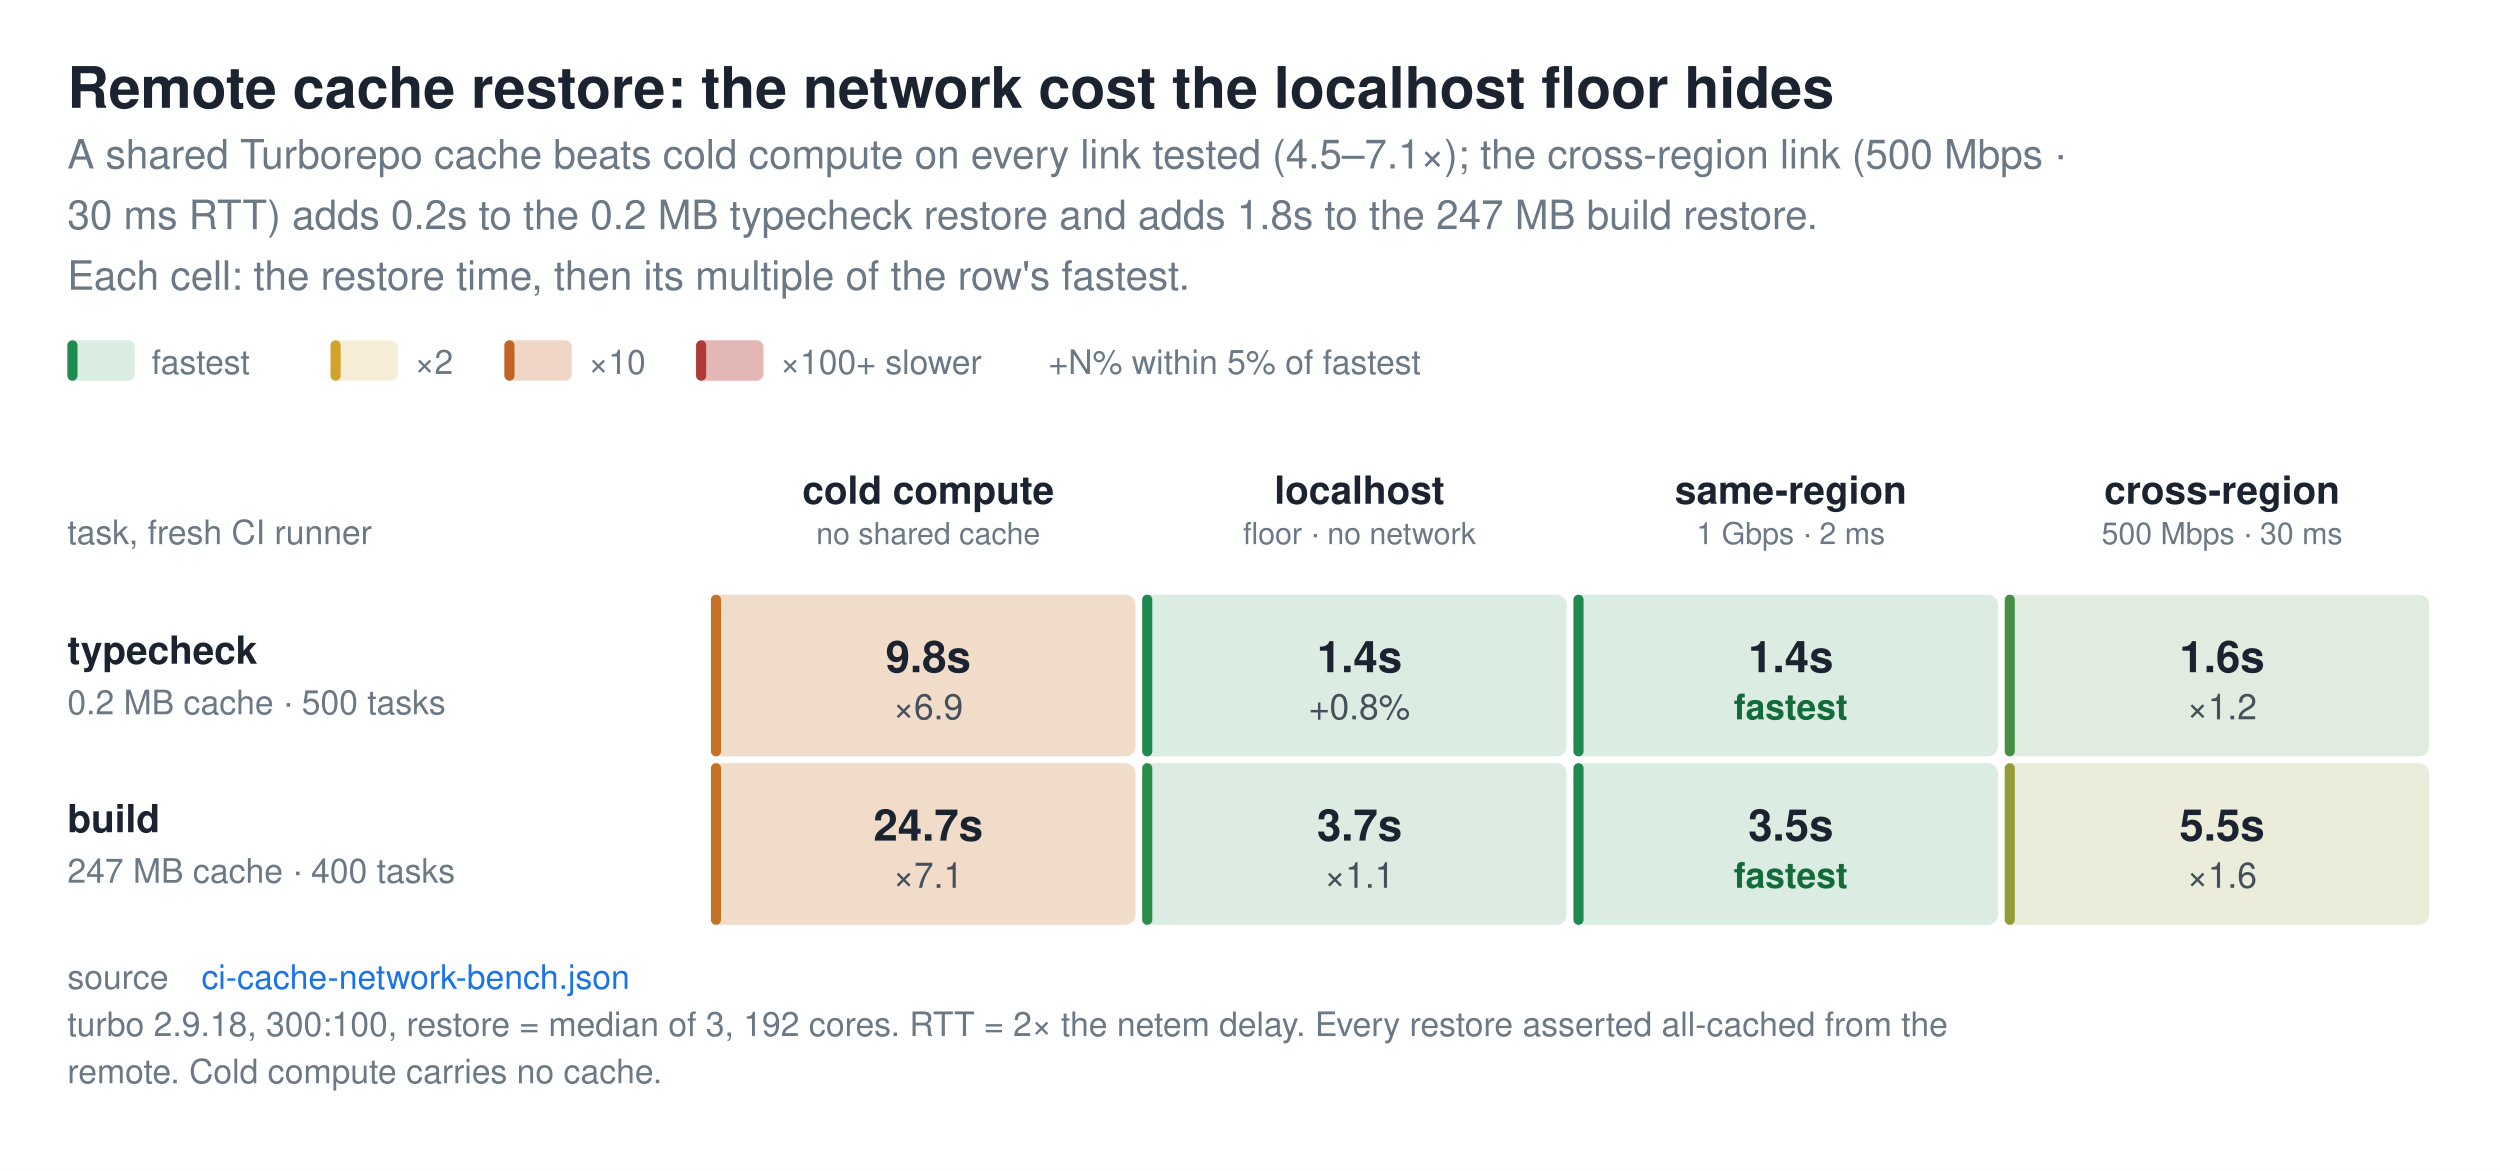
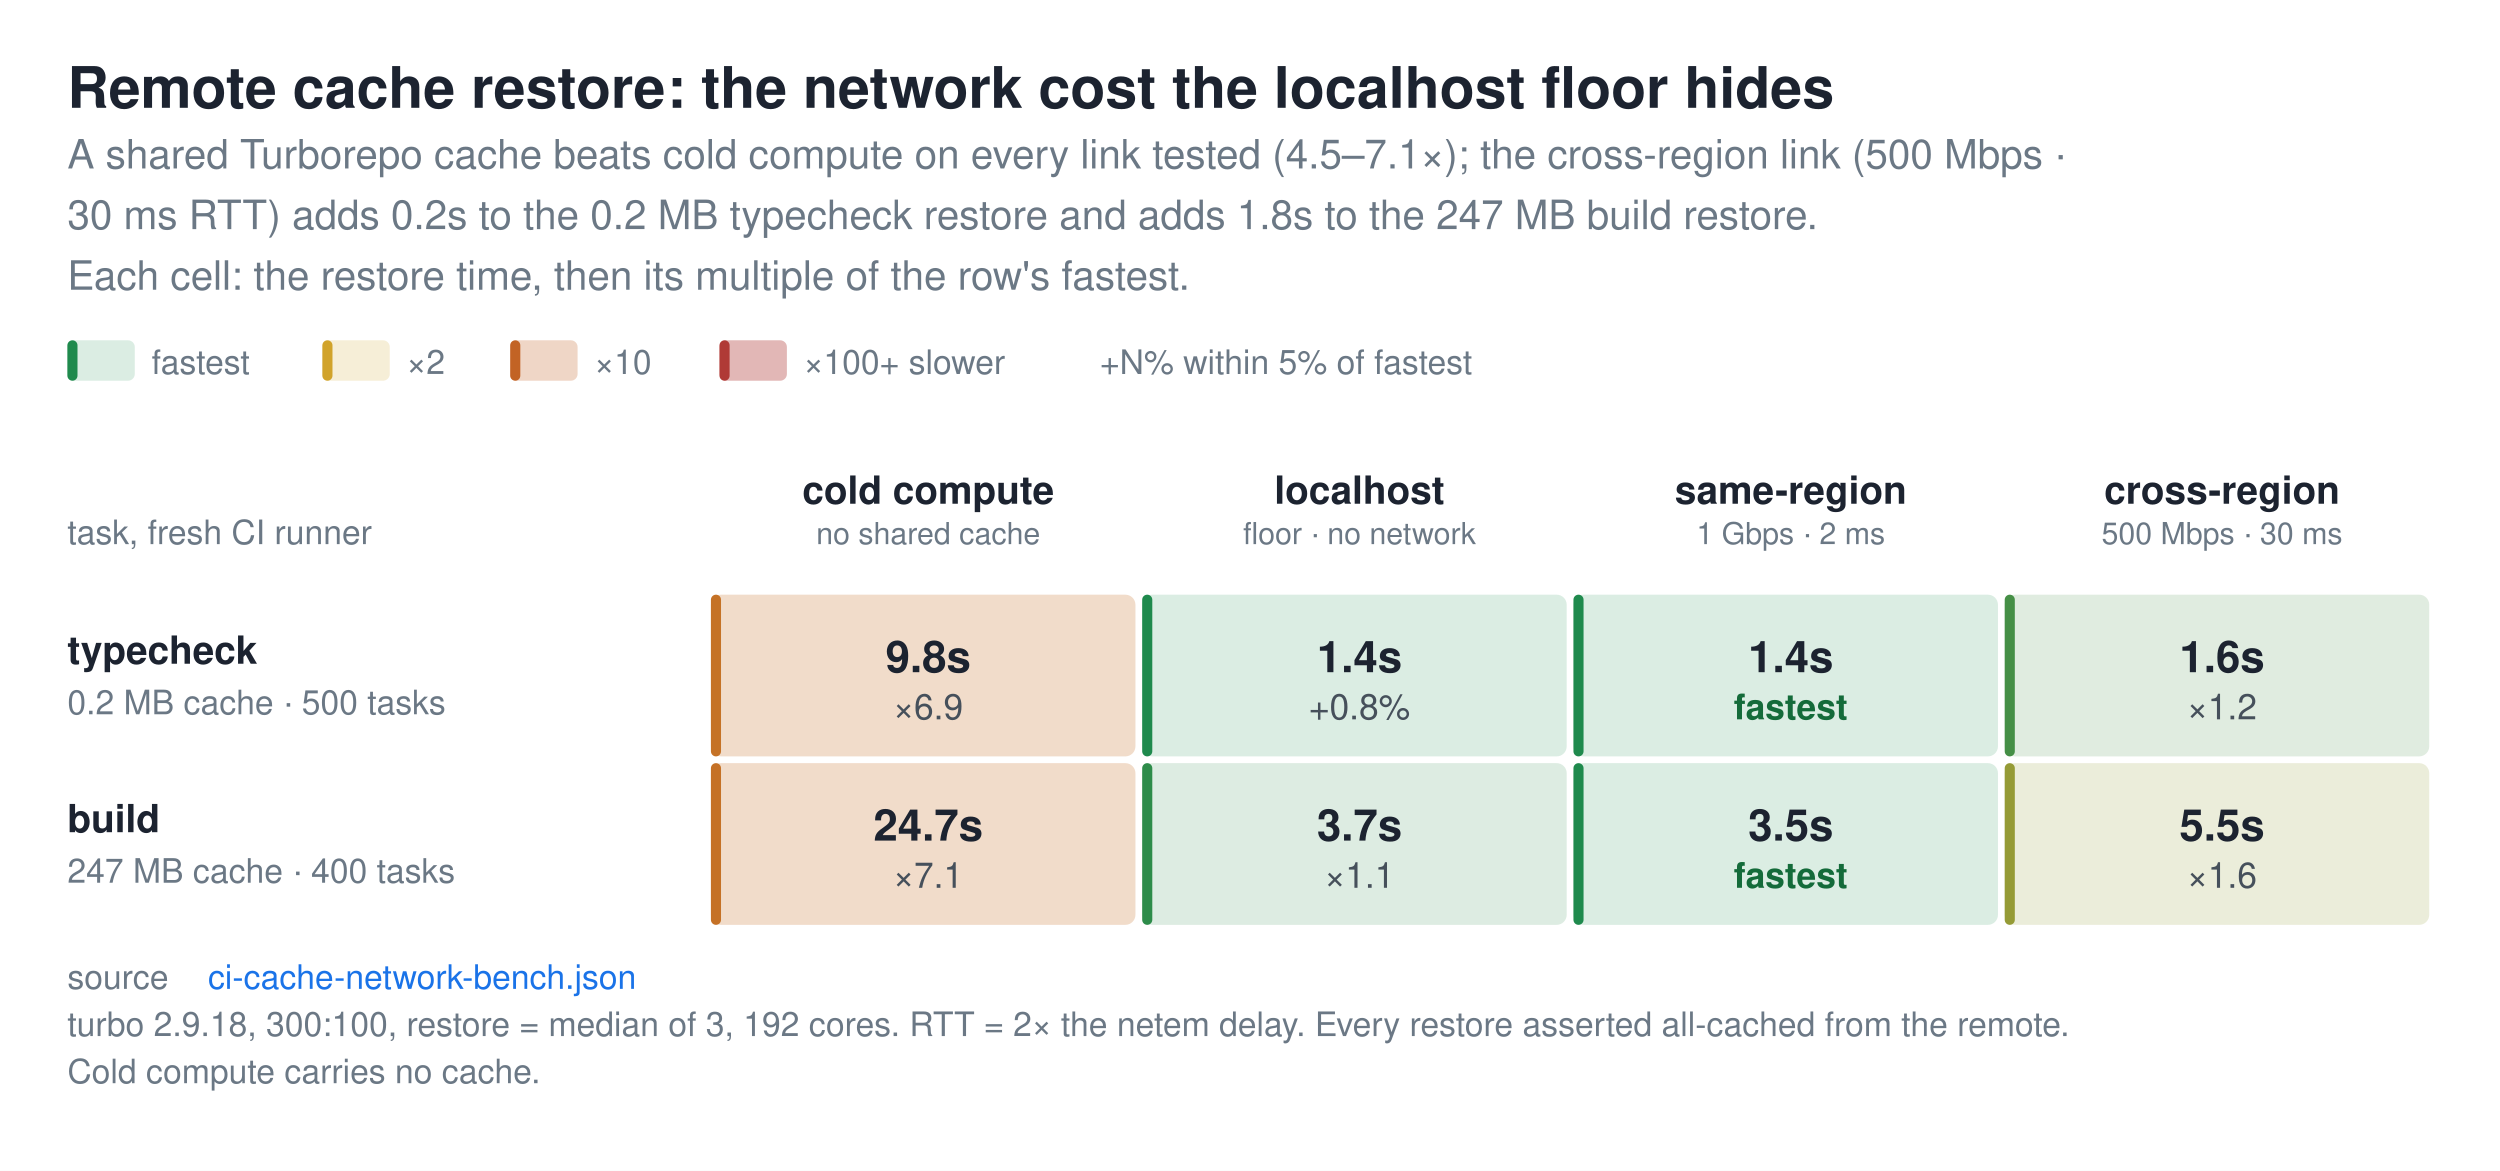
<svg xmlns="http://www.w3.org/2000/svg" width="742" height="347.5" viewBox="0 0 742 347.5" role="img" aria-label="Remote cache restore versus cold compute across network profiles: rows are tasks with their cache size, columns are cold compute plus each shaped restore profile; each cell shows its time and its multiple of the row's fastest. A shared Turborepo cache beats cold compute on every link tested (4.5–7.1×); the cross-region link (500 Mbps · 30 ms RTT) adds 0.2s to the 0.2 MB typecheck restore and adds 1.8s to the 247 MB build restore." font-family="system-ui,-apple-system,Segoe UI,Helvetica,Arial,sans-serif" style="font-variant-numeric:tabular-nums">
  <style>@media (prefers-color-scheme: dark){
rect[fill="#ffffff"]{fill:#0d1117}
text[fill="#1c2330"]{fill:#e2e7ec}
text[fill="#6b7885"]{fill:#9aa6b1}
text[fill="#1a73e8"]{fill:#6ba3f5}
line[stroke="#e4e8ec"]{stroke:#2b333c}
rect[stroke="#e4e8ec"]{stroke:#39424c}
rect[fill="#e4e8ec"]{fill:#2b333c}
line[stroke="#6b7885"],path[stroke="#6b7885"],polyline[stroke="#6b7885"]{stroke:#8b98a4}
path[fill="#6b7885"]{fill:#8b98a4}
- rect[fill="#eef3fb"]{fill:#1f2f45}rect[stroke="#b9cdec"]{stroke:#3d5a85}
- rect[fill="#f0faf5"]{fill:#173029}rect[stroke="#a9d8bd"]{stroke:#2e6b52}
- rect[fill="#fdf3ef"]{fill:#331f18}rect[stroke="#e4b9a6"]{stroke:#7a4630}
- rect[fill="#fbf6e9"]{fill:#c9a13b;fill-opacity:.14}rect[stroke="#eee3bb"]{stroke:#7a6224}
- rect[fill="#e4b9a6"]{fill:#7a4630}
+ line[stroke="#8794a1"],path[stroke="#8794a1"],polyline[stroke="#8794a1"]{stroke:#6f7c88}
+ path[fill="#8794a1"]{fill:#6f7c88}
+ circle[stroke="#8794a1"]{stroke:#6f7c88}rect[stroke="#8794a1"]{stroke:#6f7c88}circle[fill="#8794a1"]{fill:#6f7c88}
+ rect[fill="#f3f6fb"]{fill:#172435}rect[stroke="#c5d4ea"]{stroke:#34507a}rect[fill="#c5d4ea"]{fill:#34507a}
+ rect[fill="#f1f9f4"]{fill:#13281f}rect[stroke="#b2d8c1"]{stroke:#2c6049}rect[fill="#b2d8c1"]{fill:#2c6049}
+ rect[fill="#fcf4f0"]{fill:#2b1b15}rect[stroke="#e2c0b0"]{stroke:#6c4232}rect[fill="#e2c0b0"]{fill:#6c4232}
+ rect[fill="#fbf7ea"]{fill:#2a2414}rect[stroke="#e6d8a8"]{stroke:#6e5a24}rect[fill="#e6d8a8"]{fill:#6e5a24}
+ rect[fill="#eff1f4"]{fill:#1a2029}rect[stroke="#b8c0ca"]{stroke:#465260}rect[fill="#b8c0ca"]{fill:#465260}
+ rect[fill="#e8f4f6"]{fill:#0f2529}rect[stroke="#a6d0d9"]{stroke:#2a6470}rect[fill="#a6d0d9"]{fill:#2a6470}
+ rect[fill="#3f4b5b"]{fill:#c3cfdc}
+ circle[fill="#ffffff"]{fill:#0d1117}
text[fill="#146b3a"]{fill:#5cc48c}
text[fill="#46505b"]{fill:#aab4be}
text[fill="#8f2a23"]{fill:#f0847b}
polyline[stroke="#3a4656"]{stroke:#a7b6c8}circle[fill="#3a4656"],rect[fill="#3a4656"]{fill:#a7b6c8}
text[fill="#3a4656"]{fill:#a7b6c8}
}</style>
  <rect width="742" height="347.5" fill="#ffffff" />
  <text x="20" y="32" font-size="17" fill="#1c2330" font-weight="650">Remote cache restore: the network cost the localhost floor hides</text>
  <text x="20" y="50" font-size="12" fill="#6b7885">A shared Turborepo cache beats cold compute on every link tested (4.5–7.1×); the cross-region link (500 Mbps ·</text>
  <text x="20" y="68" font-size="12" fill="#6b7885">30 ms RTT) adds 0.2s to the 0.2 MB typecheck restore and adds 1.8s to the 247 MB build restore.</text>
  <text x="20" y="86" font-size="12" fill="#6b7885">Each cell: the restore time, then its multiple of the row's fastest.</text>
  <rect x="20" y="101" width="20" height="12" rx="2" fill="rgba(31,138,77,0.16)" />
  <rect x="20" y="101" width="3" height="12" rx="1.5" fill="rgb(31,138,77)" />
  <text x="45" y="111" font-size="10" fill="#6b7885">fastest</text>
-   <rect x="98.1" y="101" width="20" height="12" rx="2" fill="rgba(209,163,43,0.19)" />
-   <rect x="98.1" y="101" width="3" height="12" rx="1.5" fill="rgb(209,163,43)" />
-   <text x="123.1" y="111" font-size="10" fill="#6b7885">×2</text>
-   <rect x="149.7" y="101" width="20" height="12" rx="2" fill="rgba(194,99,37,0.26)" />
-   <rect x="149.7" y="101" width="3" height="12" rx="1.5" fill="rgb(194,99,37)" />
-   <text x="174.7" y="111" font-size="10" fill="#6b7885">×10</text>
-   <rect x="206.6" y="101" width="20" height="12" rx="2" fill="rgba(176,58,54,0.36)" />
-   <rect x="206.6" y="101" width="3" height="12" rx="1.5" fill="rgb(176,58,54)" />
-   <text x="231.6" y="111" font-size="10" fill="#6b7885">×100+ slower</text>
-   <text x="311.2" y="111" font-size="10" fill="#6b7885">+N%  within 5% of fastest</text>
+   <rect x="95.68" y="101" width="20" height="12" rx="2" fill="rgba(209,163,43,0.19)" />
+   <rect x="95.68" y="101" width="3" height="12" rx="1.5" fill="rgb(209,163,43)" />
+   <text x="120.68" y="111" font-size="10" fill="#6b7885">×2</text>
+   <rect x="151.43" y="101" width="20" height="12" rx="2" fill="rgba(194,99,37,0.26)" />
+   <rect x="151.43" y="101" width="3" height="12" rx="1.5" fill="rgb(194,99,37)" />
+   <text x="176.43" y="111" font-size="10" fill="#6b7885">×10</text>
+   <rect x="213.55" y="101" width="20" height="12" rx="2" fill="rgba(176,58,54,0.36)" />
+   <rect x="213.55" y="101" width="3" height="12" rx="1.5" fill="rgb(176,58,54)" />
+   <text x="238.55" y="111" font-size="10" fill="#6b7885">×100+ slower</text>
+   <text x="326.46" y="111" font-size="10" fill="#6b7885">+N%  within 5% of fastest</text>
  <text x="20" y="161.5" font-size="10" fill="#6b7885">task, fresh CI runner</text>
  <text x="275.5" y="149.5" font-size="11.5" fill="#1c2330" font-weight="650" text-anchor="middle">cold compute</text>
  <text x="275.5" y="161.5" font-size="9" fill="#6b7885" text-anchor="middle">no shared cache</text>
  <text x="403.5" y="149.5" font-size="11.5" fill="#1c2330" font-weight="650" text-anchor="middle">localhost</text>
  <text x="403.5" y="161.5" font-size="9" fill="#6b7885" text-anchor="middle">floor · no network</text>
  <text x="531.5" y="149.5" font-size="11.5" fill="#1c2330" font-weight="650" text-anchor="middle">same-region</text>
  <text x="531.5" y="161.5" font-size="9" fill="#6b7885" text-anchor="middle">1 Gbps · 2 ms</text>
  <text x="659.5" y="149.5" font-size="11.5" fill="#1c2330" font-weight="650" text-anchor="middle">cross-region</text>
  <text x="659.5" y="161.5" font-size="9" fill="#6b7885" text-anchor="middle">500 Mbps · 30 ms</text>
  <text x="20" y="197" font-size="11.5" fill="#1c2330" font-weight="600">typecheck</text>
  <text x="20" y="212" font-size="10" fill="#6b7885">0.2 MB cache · 500 tasks</text>
  <rect x="211" y="176.5" width="126" height="48" rx="3" fill="rgba(197,114,38,0.244)" />
  <rect x="211" y="176.5" width="3" height="48" rx="1.5" fill="rgb(197,114,38)" />
  <text x="275.5" y="199.5" font-size="13" fill="#1c2330" font-weight="650" text-anchor="middle">9.8s</text>
  <text x="275.5" y="213.5" font-size="10.5" fill="#46505b" text-anchor="middle">×6.9</text>
  <rect x="339" y="176.5" width="126" height="48" rx="3" fill="rgba(31,138,77,0.16)" />
  <rect x="339" y="176.5" width="3" height="48" rx="1.5" fill="rgb(31,138,77)" />
  <text x="403.5" y="199.5" font-size="13" fill="#1c2330" font-weight="650" text-anchor="middle">1.4s</text>
  <text x="403.5" y="213.5" font-size="10.5" fill="#46505b" text-anchor="middle">+0.8%</text>
  <rect x="467" y="176.5" width="126" height="48" rx="3" fill="rgba(31,138,77,0.16)" />
  <rect x="467" y="176.5" width="3" height="48" rx="1.5" fill="rgb(31,138,77)" />
  <text x="531.5" y="199.5" font-size="13" fill="#1c2330" font-weight="650" text-anchor="middle">1.4s</text>
  <text x="531.5" y="213.5" font-size="10.5" fill="#146b3a" font-weight="600" text-anchor="middle">fastest</text>
  <rect x="595" y="176.5" width="126" height="48" rx="3" fill="rgba(69,143,70,0.166)" />
  <rect x="595" y="176.5" width="3" height="48" rx="1.5" fill="rgb(69,143,70)" />
  <text x="659.5" y="199.5" font-size="13" fill="#1c2330" font-weight="650" text-anchor="middle">1.6s</text>
  <text x="659.5" y="213.5" font-size="10.5" fill="#46505b" text-anchor="middle">×1.2</text>
  <text x="20" y="247" font-size="11.5" fill="#1c2330" font-weight="600">build</text>
  <text x="20" y="262" font-size="10" fill="#6b7885">247 MB cache · 400 tasks</text>
  <rect x="211" y="226.5" width="126" height="48" rx="3" fill="rgba(197,113,38,0.245)" />
  <rect x="211" y="226.5" width="3" height="48" rx="1.5" fill="rgb(197,113,38)" />
  <text x="275.5" y="249.5" font-size="13" fill="#1c2330" font-weight="650" text-anchor="middle">24.7s</text>
  <text x="275.5" y="263.5" font-size="10.5" fill="#46505b" text-anchor="middle">×7.1</text>
  <rect x="339" y="226.5" width="126" height="48" rx="3" fill="rgba(46,140,74,0.162)" />
  <rect x="339" y="226.5" width="3" height="48" rx="1.5" fill="rgb(46,140,74)" />
  <text x="403.5" y="249.5" font-size="13" fill="#1c2330" font-weight="650" text-anchor="middle">3.7s</text>
  <text x="403.5" y="263.5" font-size="10.5" fill="#46505b" text-anchor="middle">×1.1</text>
  <rect x="467" y="226.5" width="126" height="48" rx="3" fill="rgba(31,138,77,0.16)" />
  <rect x="467" y="226.5" width="3" height="48" rx="1.5" fill="rgb(31,138,77)" />
  <text x="531.5" y="249.5" font-size="13" fill="#1c2330" font-weight="650" text-anchor="middle">3.5s</text>
  <text x="531.5" y="263.5" font-size="10.5" fill="#146b3a" font-weight="600" text-anchor="middle">fastest</text>
  <rect x="595" y="226.5" width="126" height="48" rx="3" fill="rgba(149,155,54,0.18)" />
  <rect x="595" y="226.5" width="3" height="48" rx="1.5" fill="rgb(149,155,54)" />
  <text x="659.5" y="249.5" font-size="13" fill="#1c2330" font-weight="650" text-anchor="middle">5.5s</text>
  <text x="659.5" y="263.5" font-size="10.5" fill="#46505b" text-anchor="middle">×1.6</text>
  <text x="20" y="293.5" font-size="10" fill="#6b7885">source</text>
  <a href="../../bench/ci-cache-network-bench.json">
-     <text x="59.8" y="293.5" font-size="10" fill="#1a73e8">ci-cache-network-bench.json</text>
+     <text x="61.74" y="293.5" font-size="10" fill="#1a73e8">ci-cache-network-bench.json</text>
  </a>
-   <text x="20" y="307.5" font-size="10" fill="#6b7885">turbo 2.9.18, 300:100, restore = median of 3, 192 cores. RTT = 2× the netem delay. Every restore asserted all-cached from the</text>
-   <text x="20" y="321.5" font-size="10" fill="#6b7885">remote. Cold compute carries no cache.</text>
+   <text x="20" y="307.5" font-size="10" fill="#6b7885">turbo 2.9.18, 300:100, restore = median of 3, 192 cores. RTT = 2× the netem delay. Every restore asserted all-cached from the remote.</text>
+   <text x="20" y="321.5" font-size="10" fill="#6b7885">Cold compute carries no cache.</text>
</svg>
